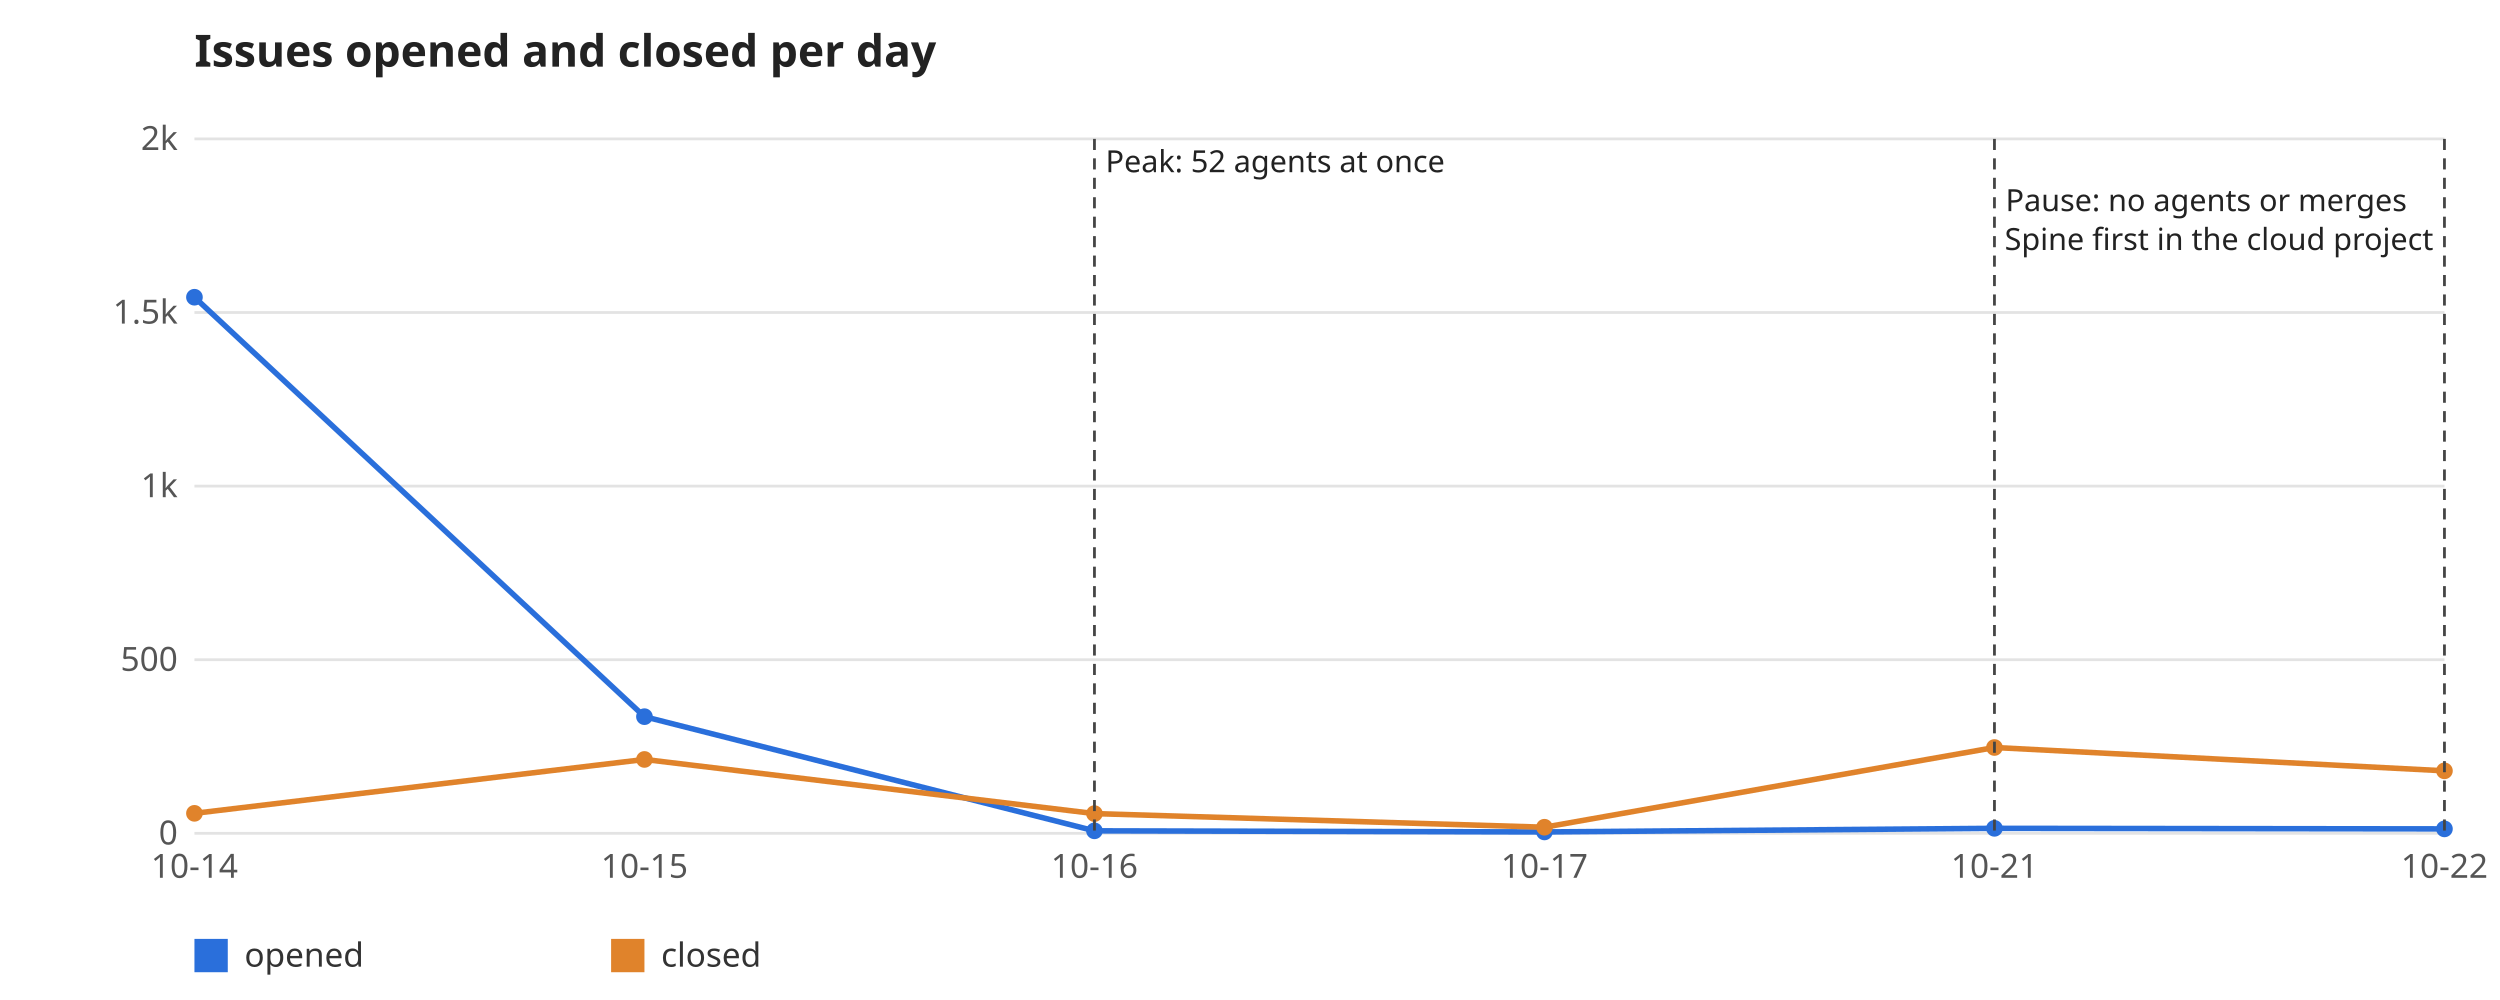
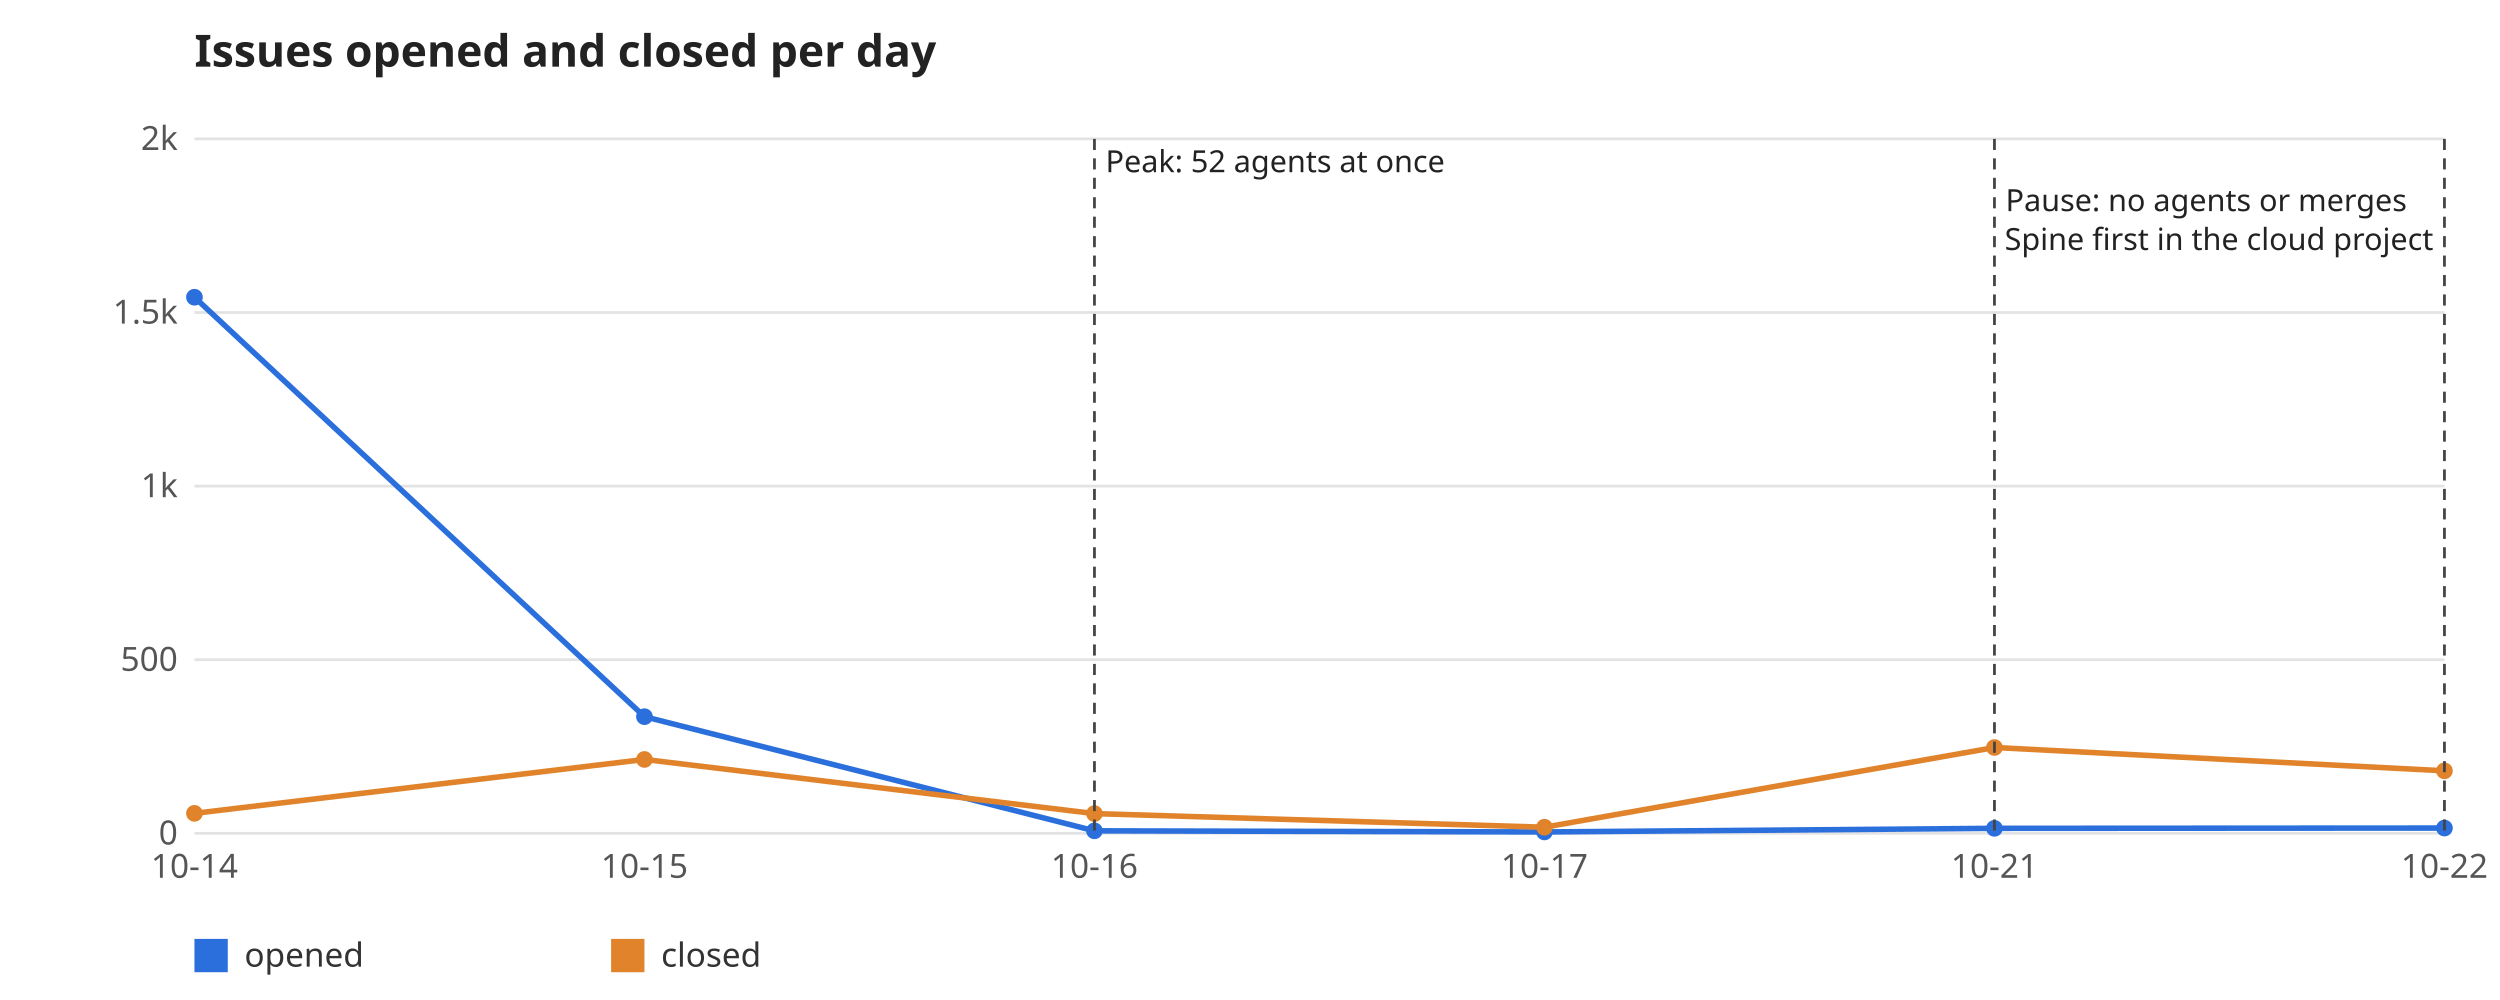
<svg xmlns="http://www.w3.org/2000/svg" viewBox="0 0 900 360" width="900" height="360" font-family="sans-serif" font-size="12">
  <rect width="900" height="360" fill="#fff" />
  <text x="70" y="24" font-size="16" font-weight="bold" fill="#222">Issues opened and closed per day</text>
  <line x1="70" x2="880" y1="300.0" y2="300.0" stroke="#e3e3e3" />
  <text x="64" y="304.0" text-anchor="end" fill="#555">0</text>
  <line x1="70" x2="880" y1="237.5" y2="237.5" stroke="#e3e3e3" />
  <text x="64" y="241.5" text-anchor="end" fill="#555">500</text>
  <line x1="70" x2="880" y1="175.0" y2="175.0" stroke="#e3e3e3" />
  <text x="64" y="179.0" text-anchor="end" fill="#555">1k</text>
  <line x1="70" x2="880" y1="112.5" y2="112.5" stroke="#e3e3e3" />
  <text x="64" y="116.5" text-anchor="end" fill="#555">1.5k</text>
  <line x1="70" x2="880" y1="50.0" y2="50.0" stroke="#e3e3e3" />
  <text x="64" y="54.0" text-anchor="end" fill="#555">2k</text>
  <text x="70.0" y="316" text-anchor="middle" fill="#555">10-14</text>
  <text x="232.0" y="316" text-anchor="middle" fill="#555">10-15</text>
  <text x="394.0" y="316" text-anchor="middle" fill="#555">10-16</text>
  <text x="556.0" y="316" text-anchor="middle" fill="#555">10-17</text>
  <text x="718.0" y="316" text-anchor="middle" fill="#555">10-21</text>
  <text x="880.0" y="316" text-anchor="middle" fill="#555">10-22</text>
-   <polyline points="70.0,107.0 232.0,258.0 394.0,299.1 556.0,299.5 718.0,298.2 880.0,298.4" fill="none" stroke="#2a6fdb" stroke-width="2" />
+   <polyline points="70.0,107.0 232.0,258.0 394.0,299.1 556.0,299.5 718.0,298.2 880.0,298.1" fill="none" stroke="#2a6fdb" stroke-width="2" />
  <circle cx="70.0" cy="107.0" r="3" fill="#2a6fdb" />
  <circle cx="232.0" cy="258.0" r="3" fill="#2a6fdb" />
  <circle cx="394.0" cy="299.1" r="3" fill="#2a6fdb" />
  <circle cx="556.0" cy="299.5" r="3" fill="#2a6fdb" />
  <circle cx="718.0" cy="298.2" r="3" fill="#2a6fdb" />
-   <circle cx="880.0" cy="298.4" r="3" fill="#2a6fdb" />
+   <circle cx="880.0" cy="298.1" r="3" fill="#2a6fdb" />
  <polyline points="70.0,292.8 232.0,273.4 394.0,292.9 556.0,297.8 718.0,269.1 880.0,277.5" fill="none" stroke="#e0832b" stroke-width="2" />
  <circle cx="70.0" cy="292.8" r="3" fill="#e0832b" />
  <circle cx="232.0" cy="273.4" r="3" fill="#e0832b" />
  <circle cx="394.0" cy="292.9" r="3" fill="#e0832b" />
  <circle cx="556.0" cy="297.8" r="3" fill="#e0832b" />
  <circle cx="718.0" cy="269.1" r="3" fill="#e0832b" />
  <circle cx="880.0" cy="277.5" r="3" fill="#e0832b" />
  <line x1="394.0" x2="394.0" y1="50" y2="300" stroke="#444" stroke-dasharray="4 3" />
  <text x="398.0" y="62" text-anchor="start" font-size="11" fill="#222" stroke="#fff" stroke-width="3" paint-order="stroke">Peak: 52 agents at once</text>
  <line x1="718.0" x2="718.0" y1="50" y2="300" stroke="#444" stroke-dasharray="4 3" />
  <text x="722.0" y="76" text-anchor="start" font-size="11" fill="#222" stroke="#fff" stroke-width="3" paint-order="stroke">Pause: no agents or merges</text>
  <line x1="880.0" x2="880.0" y1="50" y2="300" stroke="#444" stroke-dasharray="4 3" />
  <text x="876.0" y="90" text-anchor="end" font-size="11" fill="#222" stroke="#fff" stroke-width="3" paint-order="stroke">Spine first in the cloud project</text>
  <rect x="70" y="338" width="12" height="12" fill="#2a6fdb" />
  <text x="88" y="348" fill="#333">opened</text>
  <rect x="220" y="338" width="12" height="12" fill="#e0832b" />
  <text x="238" y="348" fill="#333">closed</text>
</svg>
